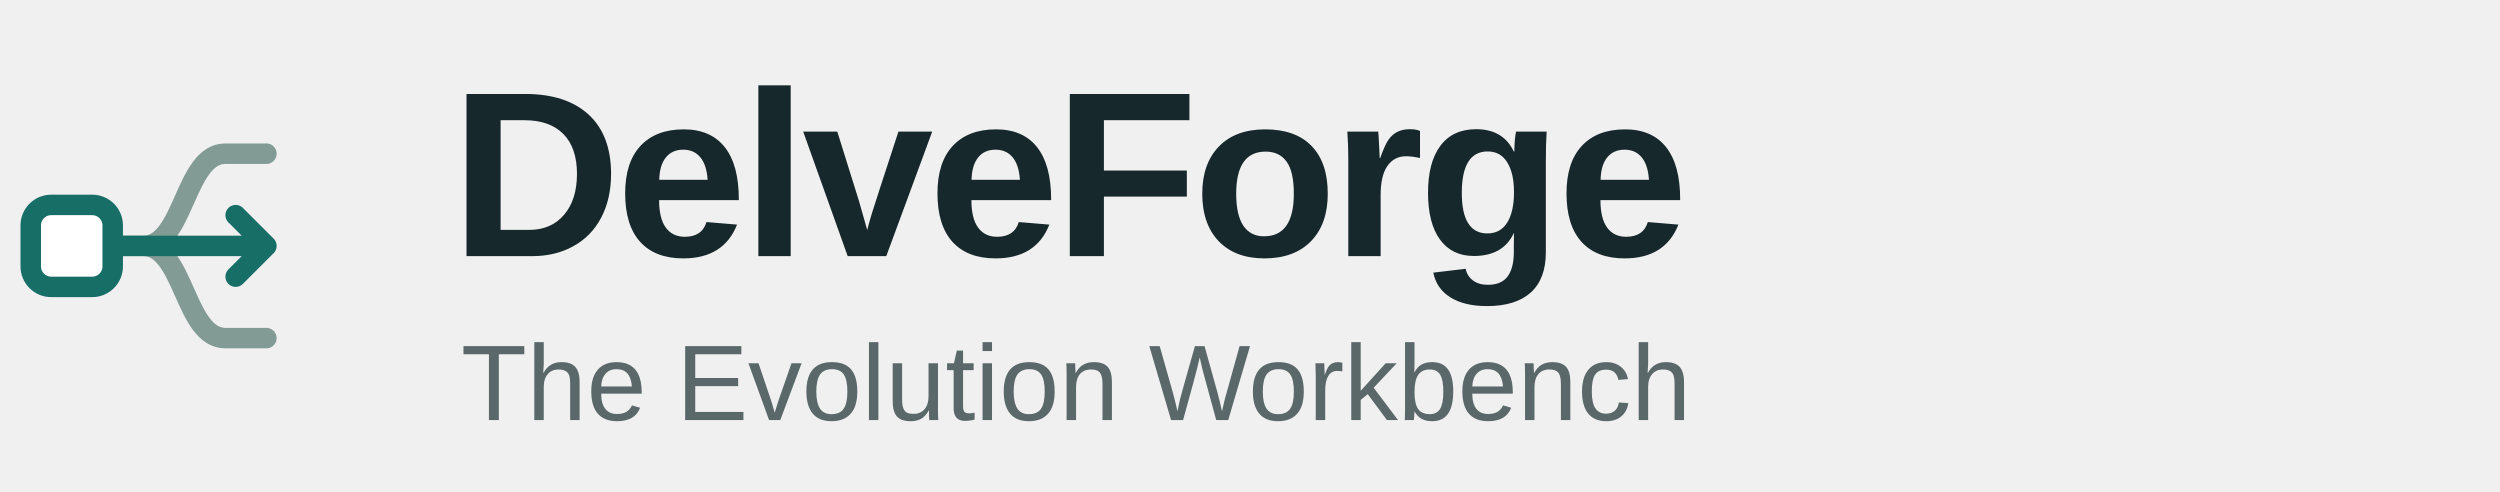
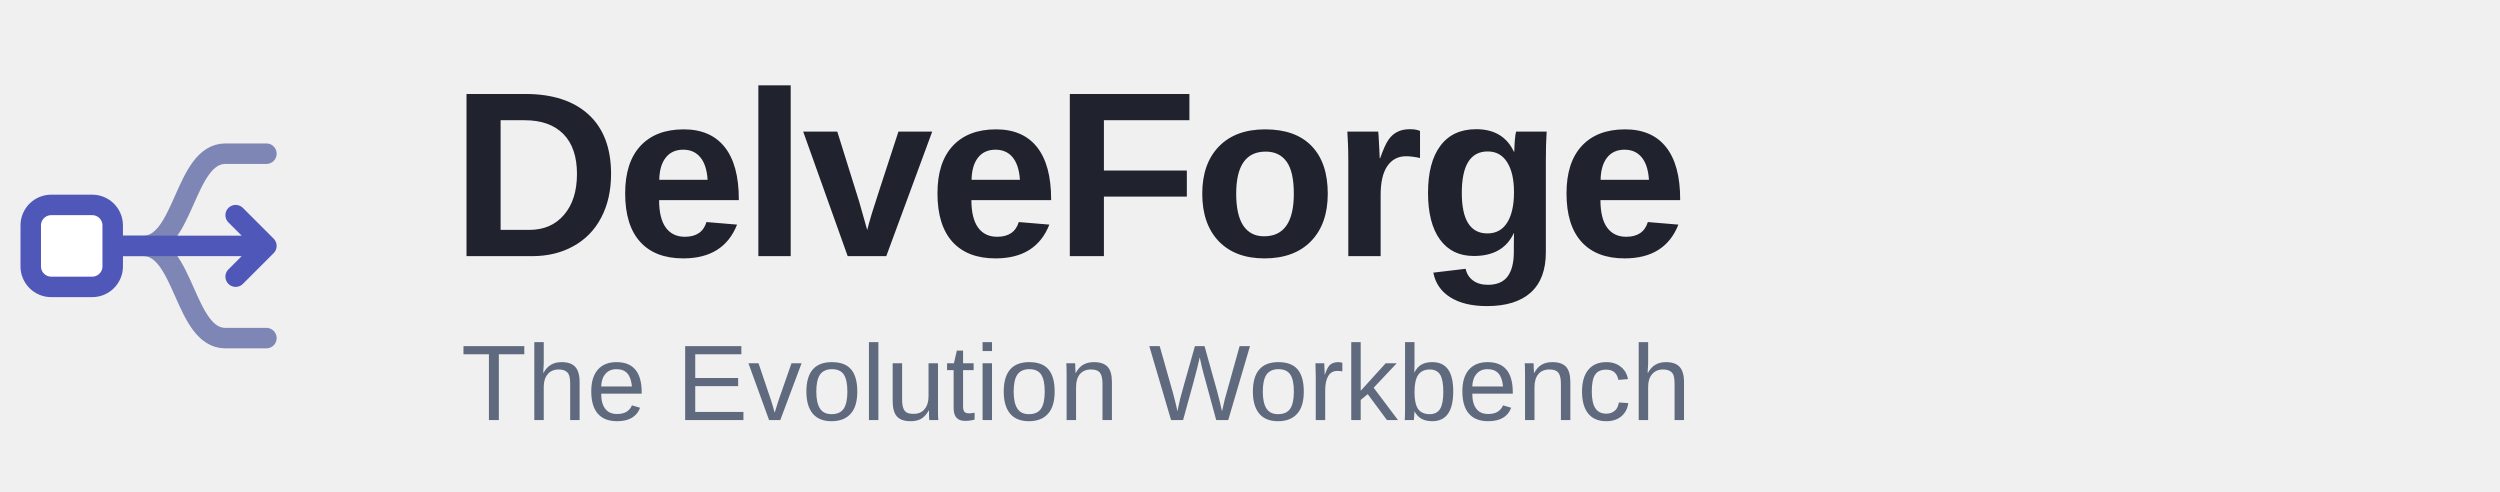
<svg xmlns="http://www.w3.org/2000/svg" viewBox="0 0 244 48" fill="none" role="img" aria-labelledby="title">
  <g transform="translate(0 8)" stroke-width="2" stroke-linecap="round" stroke-linejoin="round">
-     <path stroke="#829b94" d="M9 16h5c4 0 4-9 8-9h4M14 16c4 0 4 9 8 9h4" />
-     <path stroke="#176e67" d="M9 16h17m-3-3 3 3-3 3" />
-     <rect x="3" y="12" width="8" height="8" rx="2" fill="#fff" stroke="#176e67" />
+     <path stroke="#7d86b4" d="M9 16h5c4 0 4-9 8-9h4M14 16c4 0 4 9 8 9h4" />
+     <path stroke="#4f58b8" d="M9 16h17m-3-3 3 3-3 3" />
+     <rect x="3" y="12" width="8" height="8" rx="2" fill="#fff" stroke="#4f58b8" />
  </g>
-   <text x="44" y="25" fill="#17282c" font-family="Segoe UI,Arial,sans-serif" font-size="23" font-weight="600" letter-spacing="-.5">DelveForge</text>
-   <text x="45" y="41" fill="#5a686a" font-family="Segoe UI,Arial,sans-serif" font-size="10.5">The Evolution Workbench</text>
+   <text x="44" y="25" fill="#20232e" font-family="Segoe UI,Arial,sans-serif" font-size="23" font-weight="600" letter-spacing="-.5">DelveForge</text>
+   <text x="45" y="41" fill="#606a7e" font-family="Segoe UI,Arial,sans-serif" font-size="10.5">The Evolution Workbench</text>
</svg>
